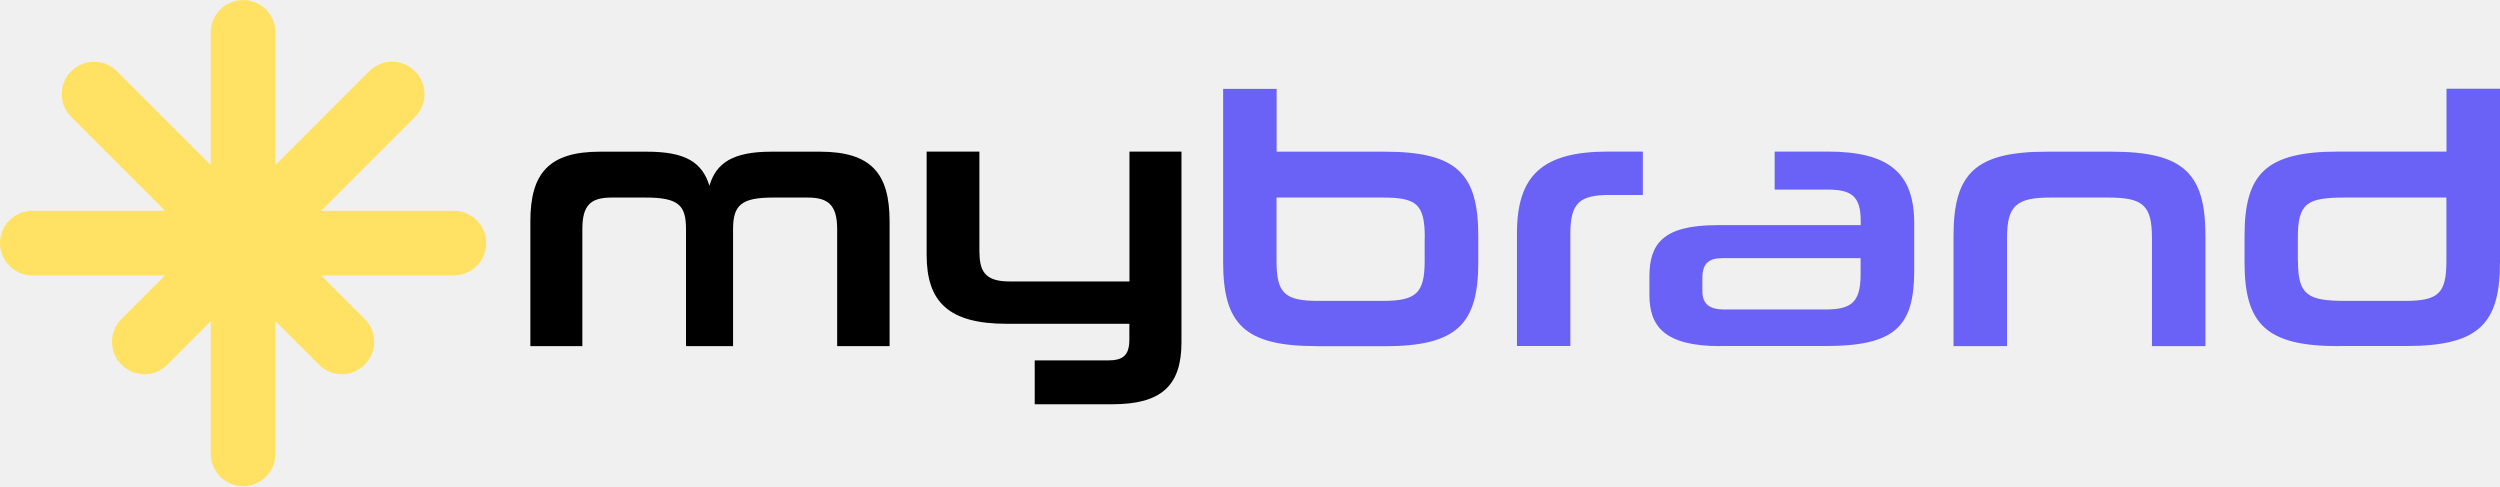
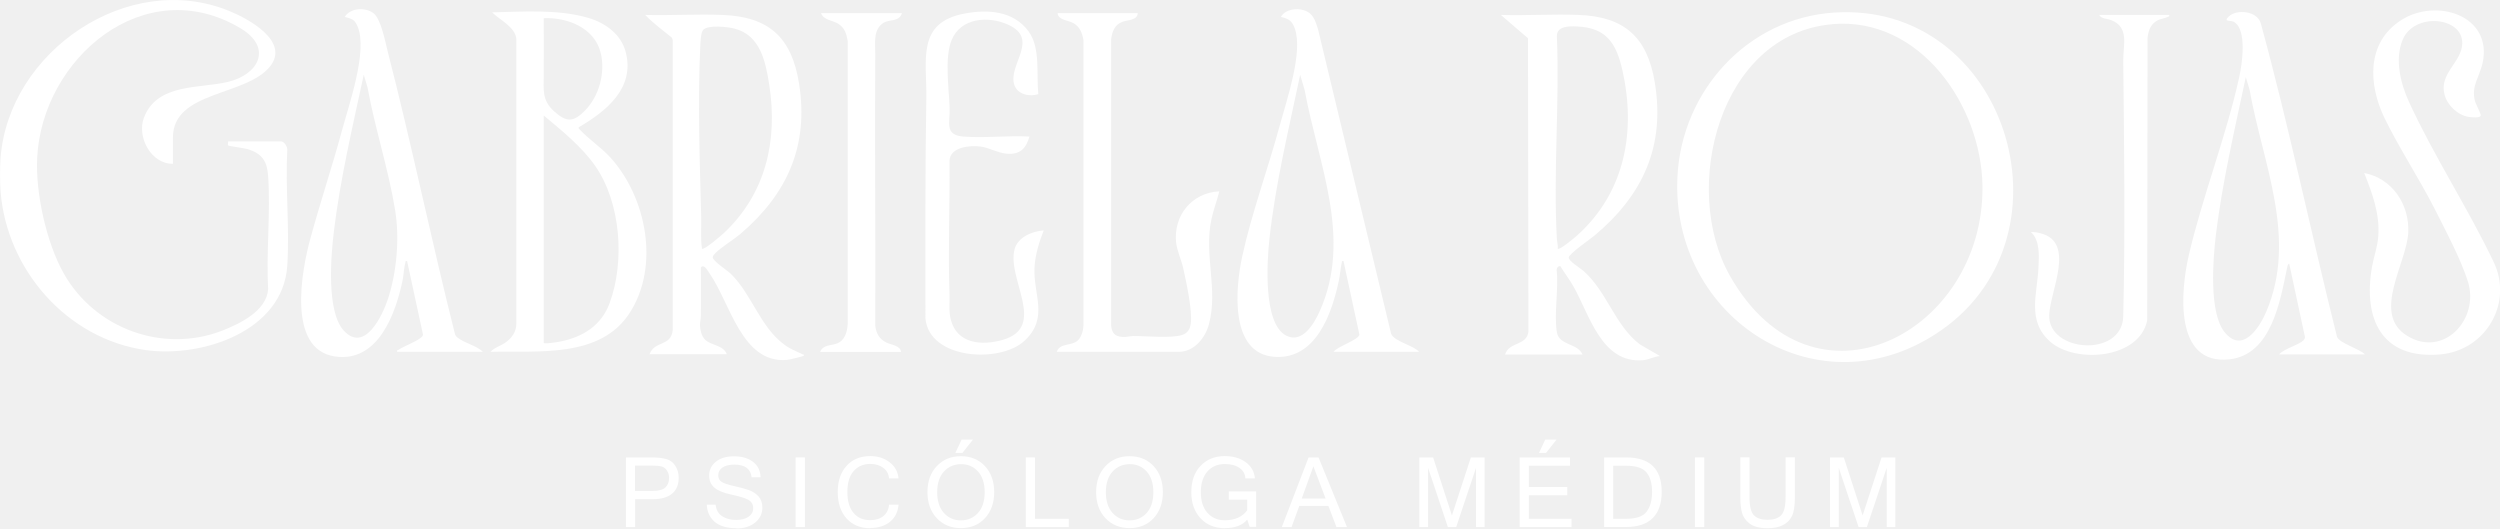
- <svg xmlns="http://www.w3.org/2000/svg" id="Capa_2" data-name="Capa 2" width="232.72" height="45.27" viewBox="0 0 232.72 45.27">
-   <g id="Capa_1-2" data-name="Capa 1">
-     <g>
-       <g>
-         <path d="M77.93,32.22v-10.89c0-2.24-.83-2.94-2.74-2.94h-3.24c-2.97,0-3.71.73-3.71,2.94v10.89h-4.38v-10.89c0-2.2-.67-2.94-3.74-2.94h-3.17c-1.97,0-2.74.7-2.74,2.94v10.89h-4.84v-11.62c0-4.44,1.7-6.48,6.48-6.48h4.38c3.67,0,5.14,1.04,5.81,3.17.63-2.14,2.2-3.17,5.78-3.17h4.51c4.78,0,6.48,2.04,6.48,6.48v11.62h-4.88Z" />
-         <path d="M91.18,23.53c0,2,.8,2.67,2.84,2.67h11.12v-12.09h4.84v17.77c0,4.04-1.9,5.75-6.41,5.75h-7.25v-4.08h6.81c1.37,0,2-.43,2-1.94v-1.47h-11.42c-5.41,0-7.45-2.04-7.45-6.41v-9.62h4.91v9.42Z" />
-         <path d="M122.54,32.22c-6.71,0-8.68-2.07-8.68-7.82V8.27h4.98v5.85h10.05c6.75,0,8.72,2.07,8.72,7.85v2.44c0,5.75-1.97,7.82-8.72,7.82h-6.35ZM132.63,22.13c0-3.14-.77-3.74-3.91-3.74h-9.89v5.91c0,2.97.73,3.71,3.87,3.71h6.01c3.14,0,3.91-.73,3.91-3.74v-2.14Z" fill="#6a61f6" />
-         <path d="M141.21,32.22v-10.49c0-5.41,2.37-7.62,8.48-7.62h3.24v4.04h-3.11c-2.77,0-3.64.73-3.64,3.61v10.45h-4.98Z" fill="#6a61f6" />
-         <path d="M160.15,32.22c-5.21,0-6.61-1.84-6.61-4.78v-1.7c0-3.04,1.27-4.78,6.28-4.78h13.39v-.4c0-2.3-.87-2.91-3.07-2.91h-4.94v-3.54h4.94c5.78,0,8.05,2.07,8.05,6.68v4.41c0,5.24-1.84,7.01-8.25,7.01h-9.79ZM173.2,24.03h-12.86c-1.17,0-1.87.4-1.87,1.84v1.24c0,1.27.77,1.7,2.04,1.7h9.35c2.34,0,3.34-.53,3.34-3.24v-1.54Z" fill="#6a61f6" />
-         <path d="M200.32,32.22v-10.09c0-3.01-.83-3.74-4.04-3.74h-5.41c-3.14,0-4.04.73-4.04,3.74v10.09h-4.98v-10.25c0-5.78,1.97-7.85,8.68-7.85h6.05c6.75,0,8.72,2.07,8.72,7.85v10.25h-4.98Z" fill="#6a61f6" />
-         <path d="M217.69,32.22c-6.78,0-8.75-2.07-8.75-7.82v-2.44c0-5.78,1.97-7.85,8.75-7.85h10.05v-5.85h4.98v16.13c0,5.75-1.97,7.82-8.72,7.82h-6.31ZM213.91,24.27c0,3.17.87,3.74,4.41,3.74h5.54c3.14,0,3.87-.7,3.87-3.71v-5.91h-9.45c-3.51,0-4.38.5-4.38,3.74v2.14Z" fill="#6a61f6" />
-       </g>
-       <path d="M42.25,19.62h-12.35l8.73-8.73c1.18-1.18,1.18-3.08,0-4.26h0c-1.18-1.18-3.08-1.18-4.26,0l-8.73,8.73V3.01c0-1.66-1.35-3.01-3.01-3.01h0c-1.66,0-3.01,1.35-3.01,3.01v12.35L10.89,6.63c-1.18-1.18-3.08-1.18-4.26,0h0c-1.18,1.18-1.18,3.08,0,4.26l8.73,8.73H3.01c-1.66,0-3.01,1.35-3.01,3.01s1.35,3.01,3.01,3.01h12.35l-4.05,4.05c-1.18,1.18-1.18,3.08,0,4.26h0c1.18,1.18,3.08,1.18,4.26,0l4.05-4.05v12.35c0,1.66,1.35,3.01,3.01,3.01s3.01-1.35,3.01-3.01v-12.35l4.05,4.05c1.18,1.18,3.08,1.18,4.26,0h0c1.18-1.18,1.18-3.08,0-4.26l-4.05-4.05h12.35c1.66,0,3.01-1.35,3.01-3.01s-1.35-3.01-3.01-3.01Z" fill="#ffe164" />
-     </g>
+ <svg xmlns="http://www.w3.org/2000/svg" id="Capa_2" data-name="Capa 2" width="78.75mm" height="16.64mm" viewBox="0 0 223.22 47.16">
+   <g>
+     <path d="M.05,14.1C.77,4.6,11.45-2.74,20.5.99c1.71.7,5.4,2.71,3.61,4.94-2.15,2.68-8.67,2.16-8.67,6.35v2.34c-1.95.03-3.24-2.4-2.59-4.11,1.17-3.1,4.96-2.59,7.5-3.2,2.8-.67,3.98-3.08,1.14-4.78C12.91-2.6,3.77,5.21,3.32,14.07c-.16,3.14.82,7.59,2.37,10.34,2.77,4.91,8.83,7.17,14.15,5.11,1.59-.62,3.98-1.78,4.1-3.71-.18-3.3.23-6.84,0-10.11-.09-1.31-.53-1.97-1.79-2.38-.32-.1-1.72-.27-1.78-.34-.04-.05,0-.27,0-.36h4.72c.29,0,.59.49.56.78-.18,3.38.22,6.98,0,10.33-.39,5.86-7.61,8.21-12.6,7.53C6,30.29.59,24.08.05,17.07c-.06-.82-.06-2.15,0-2.97Z" fill="#fff" />
+     <path d="M163.76,1.12c15.31-1.01,21.82,19.7,9.66,28.3-10.88,7.69-24.33-.94-23.64-13.73.41-7.6,6.26-14.06,13.97-14.57ZM163.61,2.16c-10.08.84-13.57,14.65-9.15,22.46,7.44,13.14,22.74,5.07,22.55-8.04-.11-7.15-5.56-15.09-13.4-14.43Z" fill="#fff" />
+     <path d="M134.39,31.64c.36-1.15,1.94-.75,2.08-2.04l-.04-26.19-2.42-2.08c2.31.07,4.65-.09,6.96,0,4.06.15,6.11,1.98,6.78,6.01.95,5.72-1.06,10.07-5.37,13.68-.37.31-2.3,1.64-2.31,1.97s1.02.93,1.31,1.19c2.15,1.92,2.77,4.81,5.03,6.56l1.81,1.05c-.51.03-1.02.33-1.53.37-3.7.3-4.76-4.06-6.2-6.59-.36-.63-.8-1.2-1.17-1.81-.2-.01-.33.14-.33.34.19,1.68-.25,3.94.02,5.56.21,1.21,1.86.96,2.29,1.99h-6.92ZM139.08,22.2c.15.18,1.57-1.03,1.75-1.19,4.27-3.84,5.27-9.31,4.02-14.79-.54-2.34-1.4-3.74-4.02-3.86-.68-.03-1.82-.06-1.82.85.25,5.97-.33,12.2,0,18.13.02.29.11.56.08.85Z" fill="#fff" />
+     <path d="M57.99,31.64c.45-1.26,1.93-.66,2.08-2.19V3.59s-.07-.22-.07-.22c-.8-.66-1.67-1.29-2.39-2.04,2.29.06,4.6-.09,6.88,0,4.18.15,6.21,2.02,6.86,6.15.87,5.53-1.05,9.8-5.18,13.35-.66.57-1.76,1.22-2.31,1.78-.09.1-.22.23-.22.37,0,.32,1.33,1.18,1.63,1.48,1.9,1.89,2.58,4.69,4.76,6.31.55.41,1.02.56,1.6.85.06.03.24.03.11.15-.05.05-1.3.35-1.46.36-4.04.37-5.09-5.11-6.92-7.71-.18-.25-.48-.88-.78-.55,0,1.43.02,2.87,0,4.3,0,.29-.09.56-.08.89.02.42.14.95.45,1.26.51.52,1.65.48,1.94,1.3h-6.92ZM62.68,22.2c.16.18,1.79-1.24,1.97-1.41,3.71-3.49,4.81-8.22,4.04-13.18-.32-2.06-.78-4.47-3.11-5.06-.61-.16-2.34-.35-2.79.11-.21.22-.24,1.03-.26,1.38-.24,4.92-.05,10.44.08,15.38.02.93-.07,1.87.07,2.79Z" fill="#fff" />
+     <path d="M51.67,11.36c-.03.12.04.15.11.22.79.85,1.89,1.57,2.72,2.48,3.22,3.55,4.42,9.67,1.74,13.85-2.63,4.11-8.22,3.39-12.45,3.5.38-.41.98-.54,1.44-.9.5-.39.87-.92.87-1.58V3.44c-.12-1.05-1.48-1.66-2.16-2.34,2.8-.06,5.9-.3,8.61.5,1.49.44,2.89,1.44,3.31,3.01.87,3.23-1.71,5.31-4.19,6.75ZM48.55,1.62c0,1.7.01,3.4,0,5.09,0,1.31-.18,2.23.93,3.23s1.73.97,2.75-.07c1.27-1.29,1.83-3.38,1.41-5.13-.53-2.25-2.97-3.21-5.1-3.12ZM48.55,30.6c0,.15,1.27-.07,1.43-.1,2.05-.4,3.7-1.42,4.45-3.43,1.37-3.71,1.01-8.97-1.28-12.25-1.21-1.74-2.98-3.15-4.6-4.51v20.28Z" fill="#fff" />
+     <path d="M126.73,31.41h-7.66c.3-.46,2.23-1.06,2.31-1.53l-1.42-6.57c-.2-.02-.12,0-.15.11-.12.52-.15,1.07-.26,1.6-.61,2.91-2.02,7.08-5.73,6.84-4.1-.27-3.5-6.24-2.9-8.99.83-3.82,2.33-7.89,3.36-11.72.6-2.21,2.07-6.45,1.34-8.58-.23-.69-.55-.91-1.25-1.06.37-.68,1.4-.82,2.08-.59.81.26,1,.95,1.23,1.67l6.53,27.21c.29.7,1.99,1.02,2.51,1.62ZM116.09,6.67c-1.01,4.84-2.2,9.68-2.74,14.61-.22,1.98-.6,7.6,1.49,8.68,1.45.75,2.51-1.09,3-2.19,2.93-6.53-.15-13.16-1.34-19.69l-.41-1.41Z" fill="#fff" />
+     <path d="M43.12,31.41h-7.66c-.04-.18.02-.12.1-.17.57-.37,1.45-.66,1.98-1.06.1-.08.21-.15.23-.3l-1.42-6.57c-.19-.02-.12,0-.15.11-.13.44-.15,1.07-.24,1.54-.61,2.98-2.18,7.46-6.08,6.86-4.26-.66-2.95-7.64-2.19-10.44.88-3.25,1.96-6.46,2.84-9.72.63-2.32,2.32-7.13,1.4-9.3-.27-.64-.51-.68-1.15-.85.49-.82,1.85-.89,2.57-.33.67.51,1.05,2.56,1.27,3.42,2.15,8.36,3.89,16.84,6,25.21.04.13.1.22.21.31.6.51,1.72.72,2.3,1.3ZM32.48,6.67c-1,4.65-2.1,9.29-2.67,14.01-.27,2.19-.67,7.13.88,8.83,1.87,2.04,3.46-1.34,3.95-2.82.79-2.41,1.05-5.43.64-7.93-.59-3.64-1.81-7.34-2.47-10.98l-.33-1.11Z" fill="#fff" />
+     <path d="M211.16,31.64h-7.66c.45-.52,1.76-.84,2.18-1.26.08-.08.11-.15.13-.27l-1.41-6.57c-.15.04-.16.24-.19.37-.61,2.9-1.37,7.75-5.14,8.17-5,.56-4.36-6.18-3.64-9.28,1.23-5.29,3.33-10.58,4.51-15.93.25-1.12.7-4.15-.42-4.88-.27-.24-1.08.02-.52-.52.72-.68,2.5-.5,2.85.57,2.54,9.27,4.48,18.71,6.82,28.04.25.58,2.02,1.06,2.49,1.56ZM200.52,6.9c-.99,4.67-2.09,9.33-2.67,14.09-.26,2.16-.63,6.9.77,8.65,1.58,1.98,3.1-.34,3.72-1.79,2.83-6.61-.31-13.25-1.48-19.84l-.33-1.11Z" fill="#fff" />
+     <path d="M211.08,15.44c2.52.48,4.06,2.81,3.95,5.31-.13,2.76-3.31,7.26-.1,9.23,3.25,2,6.47-1.47,5.43-4.83-.61-1.97-2.1-4.78-3.06-6.67-1.37-2.66-3.1-5.29-4.39-7.94-1.46-3.01-1.63-6.77,1.51-8.76s8.15-.4,7.25,3.82c-.26,1.22-1.02,2.06-.7,3.36.09.37.52,1.1.53,1.33.02.27-.84.18-1.05.15-.99-.14-1.93-1.04-2.18-1.98-.52-1.92,1.55-2.9,1.58-4.59.05-2.39-4.29-2.79-5.32-.33-.73,1.75-.19,3.92.57,5.57,2.21,4.81,5.28,9.5,7.56,14.29,1.76,3.69-.74,7.89-4.77,8.24-5.23.46-6.91-3.15-6.1-7.81.16-.91.49-1.78.56-2.71.16-2.01-.53-3.84-1.25-5.67Z" fill="#fff" />
+     <path d="M101.59,1.18c-.05.64-.9.59-1.36.76-.72.26-.93.88-1.02,1.58v25.55c.08.67.31.95,1,1.01.37.03.65-.07.96-.08,1.15-.01,3.39.22,4.37-.09.49-.16.71-.51.78-1,.17-1.15-.41-3.78-.68-5-.17-.73-.55-1.54-.63-2.27-.24-2.42,1.42-4.44,3.86-4.56-.21.85-.53,1.67-.71,2.52-.67,3.2.62,6.23-.22,9.36-.32,1.2-1.32,2.45-2.68,2.45h-10.9c.27-.82,1.31-.5,1.86-1,.34-.31.5-.89.52-1.34V3.59c-.1-.63-.33-1.23-.92-1.54-.45-.24-1.33-.26-1.39-.88h7.14Z" fill="#fff" />
+     <path d="M91.92,12.17c-.29,1.08-.86,1.66-2.04,1.55-.79-.07-1.57-.54-2.33-.64-.94-.12-2.73.03-2.77,1.28.04,3.97-.14,7.93,0,11.89.03.77-.08,1.51.11,2.27.55,2.19,2.79,2.36,4.65,1.82,3.99-1.16.34-5.44,1.05-8.09.29-1.08,1.57-1.61,2.6-1.68-.41,1.05-.76,2.17-.82,3.31-.13,2.42,1.31,4.49-.89,6.54s-8.54,1.67-8.85-2.01c0-6.56-.03-13.13.08-19.68.05-3.38-.89-6.71,3.4-7.52,2.09-.4,4.38-.25,5.73,1.59,1.09,1.48.68,3.86.87,5.6-.78.27-1.88.02-2.15-.84-.57-1.81,2.32-4.08-.57-5.37-1.76-.79-4.2-.61-5.02,1.38-.65,1.56-.24,4.33-.18,6.05.05,1.34-.49,2.43,1.23,2.57,1.9.15,3.99-.11,5.91,0Z" fill="#fff" />
+     <path d="M193.68,1.32c.03.17,0,.12-.09.17-.27.15-.67.17-.99.35-.59.34-.77.88-.85,1.53l-.03,25.23c-.7,3.45-6.38,3.87-8.63,1.93-2.14-1.85-1.19-4.24-1.08-6.65.05-1.03.15-2.41-.67-3.16.28-.02.56.03.83.1,3.2.77.88,5.15.8,7.29-.13,3.36,6.51,3.84,6.61.14.18-7.61.08-15.26,0-22.87-.01-1.36.56-2.97-1.09-3.59-.36-.14-.86-.1-1.06-.46h6.25Z" fill="#fff" />
+     <path d="M80.53,1.18c-.21.69-.91.57-1.44.76s-.83.71-.91,1.24c-.09.57-.03,1.06-.03,1.6-.06,8.1.04,16.2,0,24.3.09.7.36,1.2,1.01,1.51.42.2,1.24.26,1.29.83h-7.22c.25-.65.93-.55,1.46-.74.75-.26.95-1.03,1-1.75V3.66c-.11-.65-.26-1.17-.84-1.54-.49-.31-1.32-.32-1.54-.95h7.22Z" fill="#fff" />
+   </g>
+   <g>
+     <path d="M55.88,40.84h2.32c.51,0,.94.05,1.28.14.34.09.62.3.82.61.2.32.3.67.3,1.06,0,.63-.2,1.1-.6,1.43-.4.33-.98.49-1.73.49h-1.56v2.49h-.82v-6.22ZM56.7,43.83h1.57c.53,0,.91-.1,1.13-.3.22-.2.34-.48.34-.86,0-.25-.06-.47-.19-.66-.12-.19-.28-.31-.47-.36s-.47-.08-.82-.08h-1.56v2.26Z" fill="#fff" />
+     <path d="M65.76,47.16c-.88,0-1.53-.2-1.97-.59-.43-.39-.66-.9-.68-1.51h.79c.04.46.24.81.58,1.03.34.22.76.33,1.24.33.46,0,.83-.09,1.11-.28.28-.19.42-.45.42-.77,0-.34-.15-.59-.44-.75-.29-.16-.79-.31-1.5-.46-.71-.15-1.22-.36-1.53-.63-.31-.27-.46-.63-.46-1.07,0-.5.2-.92.6-1.24s.94-.48,1.61-.48c.7,0,1.27.16,1.7.49.43.33.66.78.68,1.38h-.8c-.08-.75-.6-1.13-1.54-1.13-.46,0-.81.09-1.06.26-.25.17-.38.4-.38.69,0,.26.1.46.3.59.2.13.58.26,1.13.38.55.12.99.24,1.32.36.33.12.6.3.84.55.23.25.35.59.35,1.01,0,.53-.21.98-.64,1.33-.43.35-.98.53-1.66.53Z" fill="#fff" />
+     <path d="M71.87,47.06h-.83v-6.22h.83v6.22Z" fill="#fff" />
+     <path d="M77.7,47.16c-.88,0-1.58-.29-2.11-.87-.52-.58-.79-1.36-.79-2.35s.26-1.77.79-2.35c.52-.58,1.23-.87,2.11-.87.68,0,1.25.18,1.73.55s.74.85.8,1.44h-.85c-.03-.39-.2-.71-.51-.94-.31-.23-.69-.35-1.16-.35-.63,0-1.13.22-1.5.65-.37.43-.55,1.05-.55,1.86s.18,1.42.55,1.86c.36.44.86.65,1.48.65.49,0,.88-.12,1.18-.36.3-.24.47-.58.51-1.02h.85c-.06.66-.32,1.17-.78,1.54-.46.36-1.04.54-1.75.54Z" fill="#fff" />
+     <path d="M85.8,40.73c.87,0,1.58.29,2.14.88.55.59.83,1.37.83,2.33s-.28,1.74-.83,2.33c-.55.59-1.27.88-2.14.88s-1.59-.29-2.15-.88c-.56-.59-.84-1.37-.84-2.33s.28-1.74.84-2.33c.56-.59,1.27-.88,2.15-.88ZM85.79,46.46c.62,0,1.13-.22,1.53-.66.4-.44.6-1.06.6-1.85s-.2-1.41-.59-1.85c-.4-.44-.9-.66-1.51-.66s-1.14.22-1.54.66c-.4.44-.6,1.06-.6,1.85s.2,1.4.6,1.85c.4.44.91.66,1.52.66ZM86.87,39.25l-.94,1.19h-.63l.56-1.19h1Z" fill="#fff" />
+     <path d="M95.44,47.06h-3.85v-6.22h.82v5.48h3.02v.74Z" fill="#fff" />
+     <path d="M100.86,40.73c.87,0,1.58.29,2.14.88.55.59.83,1.37.83,2.33s-.28,1.74-.83,2.33c-.55.59-1.27.88-2.14.88s-1.59-.29-2.15-.88c-.56-.59-.84-1.37-.84-2.33s.28-1.74.84-2.33c.56-.59,1.27-.88,2.15-.88ZM100.85,46.46c.62,0,1.13-.22,1.53-.66.4-.44.6-1.06.6-1.85s-.2-1.41-.59-1.85c-.4-.44-.9-.66-1.51-.66s-1.14.22-1.54.66c-.4.44-.6,1.06-.6,1.85s.2,1.4.6,1.85c.4.44.91.66,1.52.66Z" fill="#fff" />
+     <path d="M109.37,47.16c-.89,0-1.62-.29-2.17-.88s-.83-1.36-.83-2.34.27-1.76.82-2.34c.55-.58,1.27-.88,2.16-.88.75,0,1.37.18,1.87.54s.77.84.83,1.45h-.85c-.03-.4-.21-.72-.54-.94-.33-.23-.76-.34-1.3-.34-.64,0-1.16.22-1.55.66-.39.44-.59,1.06-.59,1.85s.2,1.41.59,1.85c.4.44.91.66,1.55.66.9,0,1.56-.3,2-.89v-.95h-1.64v-.74h2.44v3.17h-.58l-.22-.65c-.42.51-1.08.76-1.99.76Z" fill="#fff" />
+     <path d="M120.26,47.06h-.93l-.72-1.89h-2.6l-.69,1.89h-.87l2.39-6.22h.89l2.54,6.22ZM118.36,44.51l-1.09-2.88-1.04,2.88h2.14Z" fill="#fff" />
+     <path d="M132.57,47.06h-.78v-5.29l-1.77,5.29h-.74l-1.77-5.29v5.29h-.78v-6.22h1.23l1.68,5.18,1.69-5.18h1.23v6.22Z" fill="#fff" />
+     <path d="M140.33,47.06h-4.64v-6.22h4.49v.74h-3.67v1.9h3.43v.74h-3.43v2.1h3.81v.74ZM138.98,39.25l-.94,1.19h-.63l.56-1.19h1Z" fill="#fff" />
+     <path d="M143.23,40.84h1.97c2.11,0,3.17,1.02,3.17,3.07s-1.06,3.14-3.17,3.14h-1.97v-6.22ZM144.05,46.32h1.13c.9,0,1.52-.21,1.84-.63s.49-1.01.49-1.77-.16-1.32-.49-1.73-.94-.61-1.85-.61h-1.13v4.74Z" fill="#fff" />
+     <path d="M152.17,47.06h-.83v-6.22h.83v6.22Z" fill="#fff" />
+     <path d="M157.83,47.16c-.72,0-1.26-.14-1.62-.42-.36-.28-.58-.61-.68-.99-.09-.38-.14-.82-.14-1.32v-3.6h.82v3.58c0,.82.14,1.35.41,1.61.27.26.68.39,1.2.39s.93-.13,1.2-.39c.27-.26.41-.79.41-1.61v-3.58h.83v3.6c0,.75-.09,1.31-.27,1.66-.18.36-.45.62-.81.8-.36.18-.82.27-1.36.27Z" fill="#fff" />
+     <path d="M169.24,47.06h-.78v-5.29l-1.77,5.29h-.74l-1.77-5.29v5.29h-.78v-6.22h1.23l1.68,5.18,1.69-5.18h1.23v6.22Z" fill="#fff" />
  </g>
</svg>
